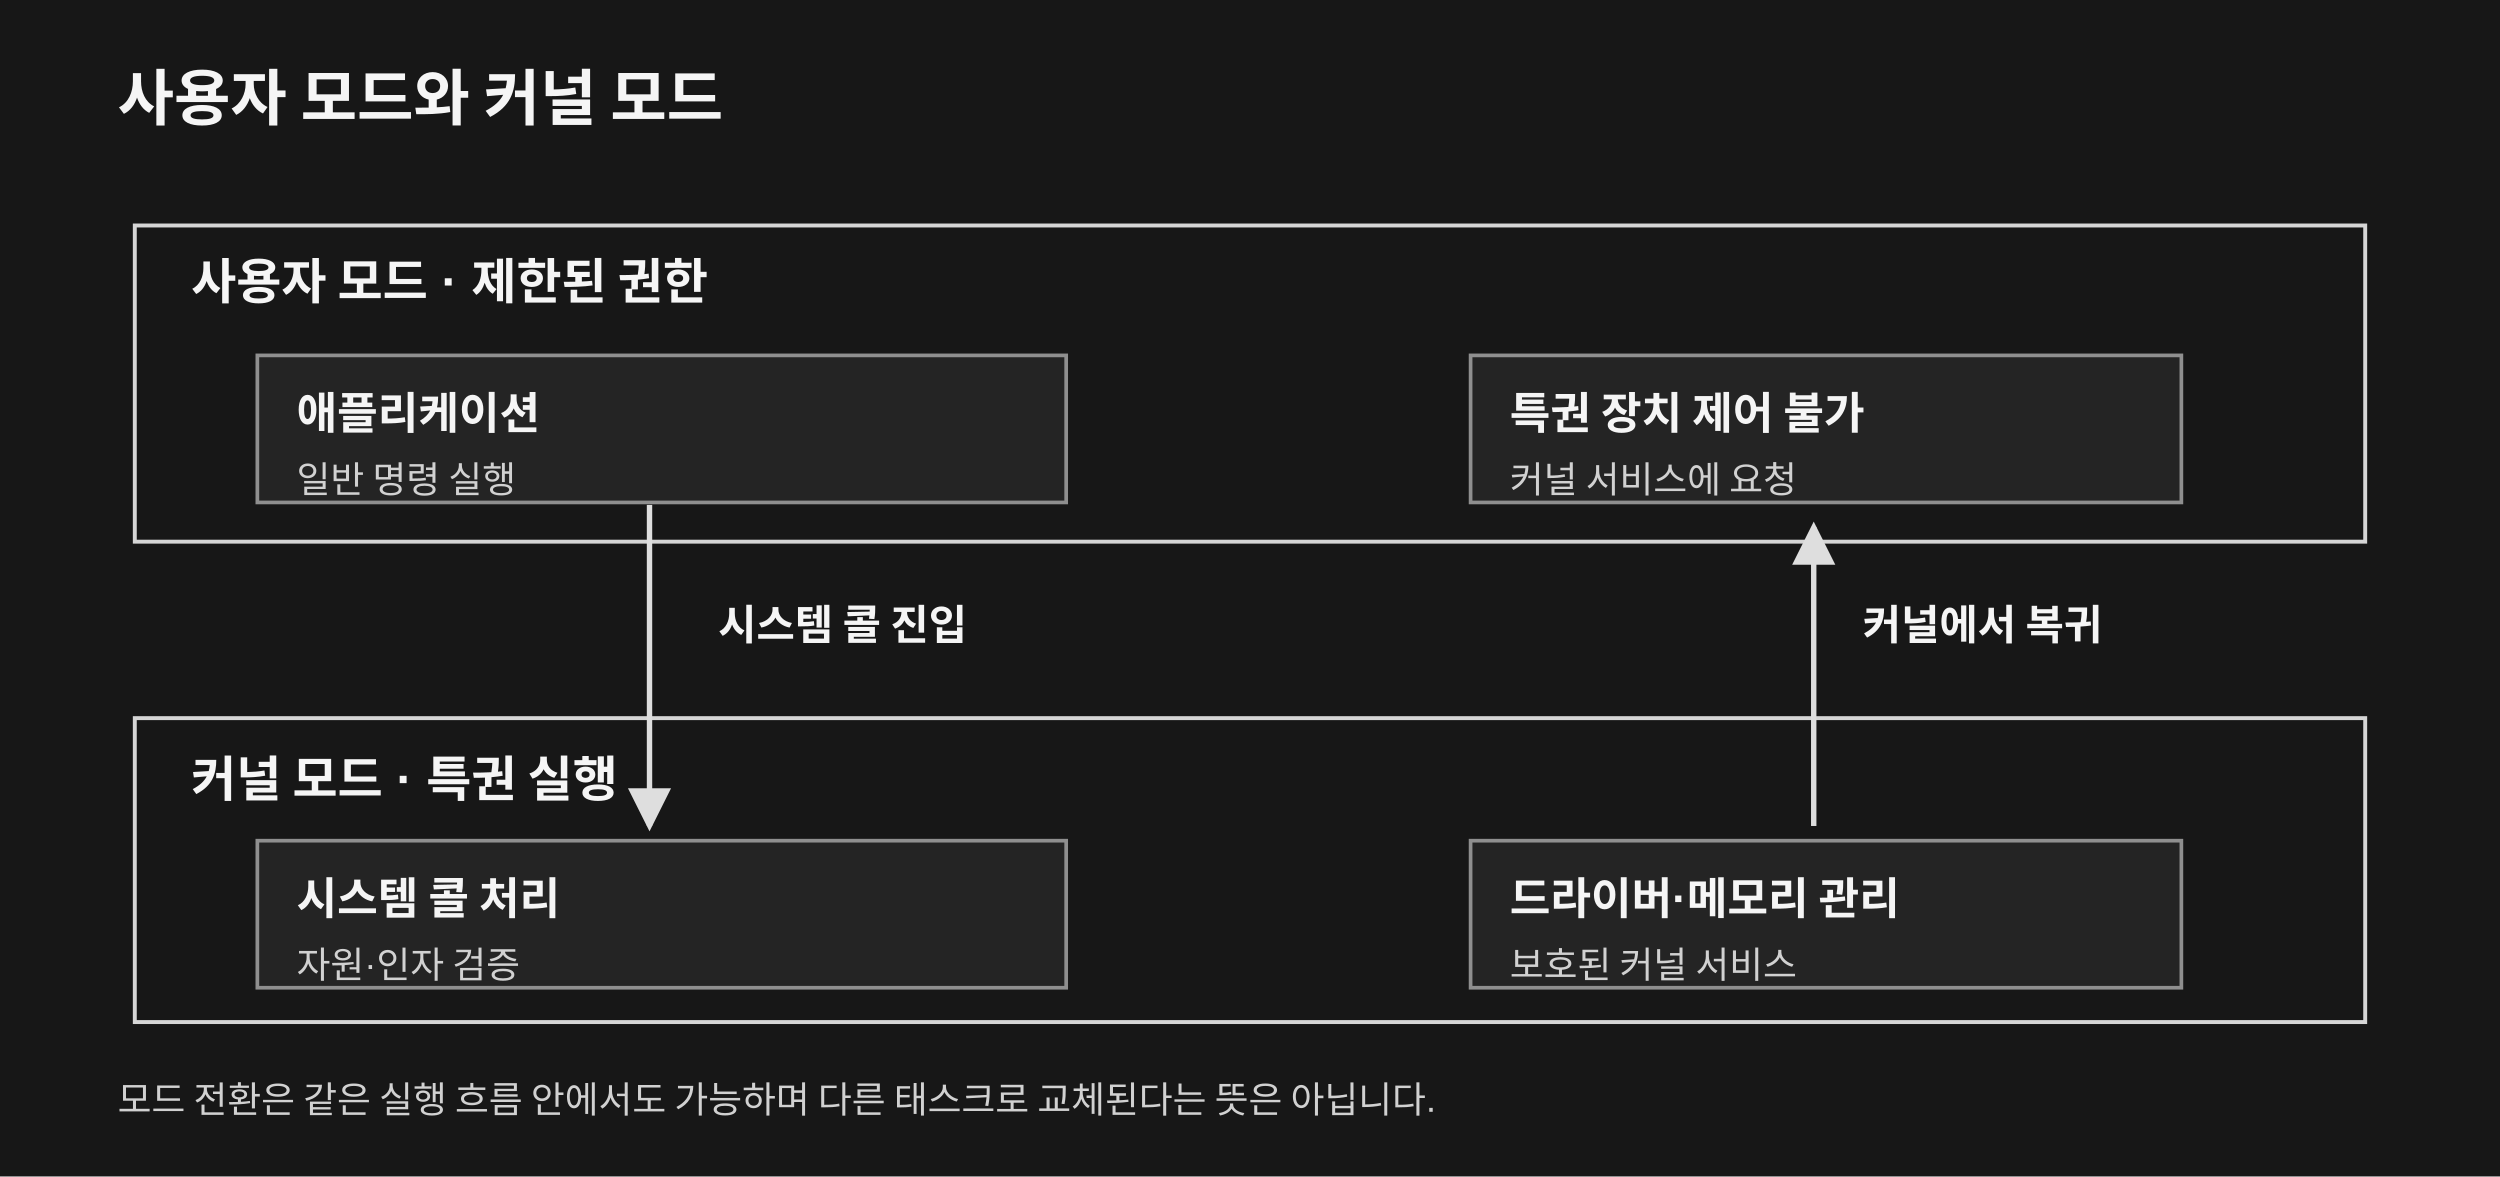
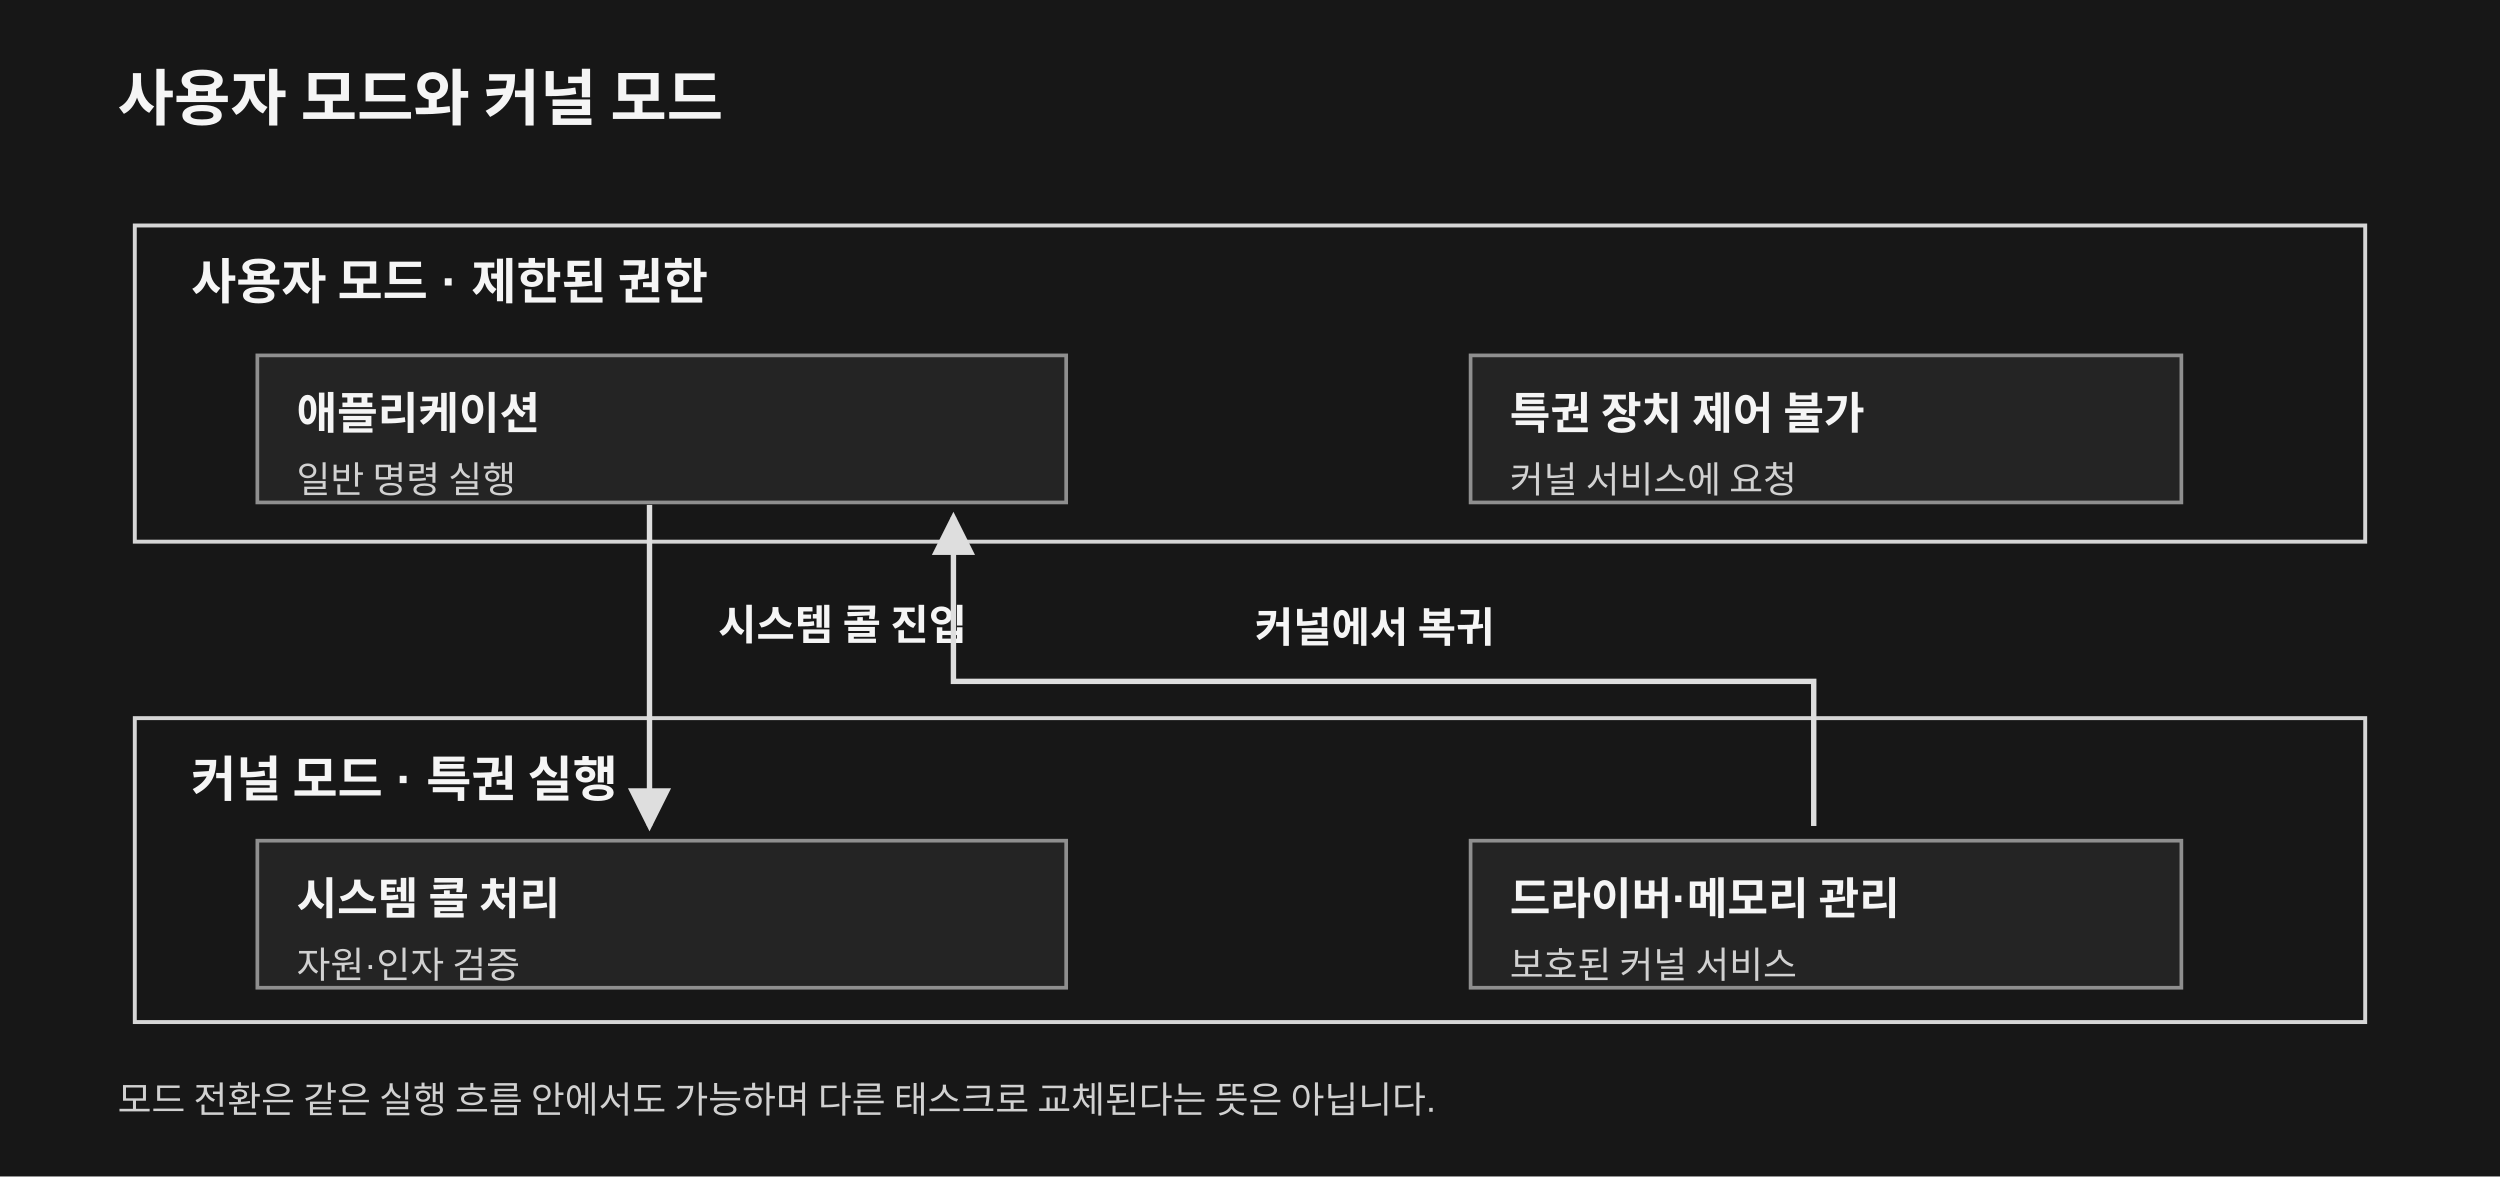
<svg xmlns="http://www.w3.org/2000/svg" viewBox="0 0 1020 480" role="img" aria-labelledby="os-title os-desc">
  <defs>
    <marker id="end" markerWidth="8" markerHeight="8" refX="7" refY="4" orient="auto">
      <path d="M0 0L8 4L0 8Z" fill="#dedede" />
    </marker>
    <style>
.bg{fill:#171717}.panel{fill:#242424;stroke:#8f8f8f;stroke-width:1.5}.outlined{fill:none;stroke:#d6d6d6;stroke-width:1.6}.soft{fill:#303030;stroke:#a8a8a8;stroke-width:1.5}.label{fill:#f5f5f5;font-family:Arial,"Noto Sans KR",sans-serif;font-weight:600}.muted{fill:#d1d1d1;font-family:Arial,"Noto Sans KR",sans-serif;font-weight:400}.arrow{fill:none;stroke:#dedede;stroke-width:2.2;marker-end:url(#end)}.plain{fill:none;stroke:#b7b7b7;stroke-width:1.8}.dash{fill:none;stroke:#bcbcbc;stroke-width:1.6;stroke-dasharray:7 6}.sep{stroke:#777;stroke-width:1}
</style>
  </defs>
  <rect class="bg" width="1020" height="480" />
  <text class="label" x="48" y="49" font-size="25" text-anchor="start">사용자 모드와 커널 모드</text>
  <rect class="outlined" x="55" y="92" width="910" height="129" />
  <text class="label" x="78" y="122" font-size="20" text-anchor="start">사용자 모드 · 제한된 권한</text>
  <rect class="panel" x="105" y="145" width="330" height="60" />
  <text class="label" x="121" y="175" font-size="18" text-anchor="start">애플리케이션</text>
  <text class="muted" x="121" y="201" font-size="15" text-anchor="start">일반 명령 실행</text>
  <rect class="panel" x="600" y="145" width="290" height="60" />
  <text class="label" x="616" y="175" font-size="18" text-anchor="start">특권 장치 제어 불가</text>
  <text class="muted" x="616" y="201" font-size="15" text-anchor="start">커널 서비스에 요청</text>
  <rect class="outlined" x="55" y="293" width="910" height="124" />
  <text class="label" x="78" y="325" font-size="20" text-anchor="start">커널 모드 · 특권 실행</text>
  <rect class="panel" x="105" y="343" width="330" height="60" />
  <text class="label" x="121" y="373" font-size="18" text-anchor="start">시스템 콜 처리</text>
  <text class="muted" x="121" y="399" font-size="15" text-anchor="start">자원·인자 검증</text>
  <rect class="panel" x="600" y="343" width="290" height="60" />
  <text class="label" x="616" y="373" font-size="18" text-anchor="start">드라이버·메모리 관리</text>
  <text class="muted" x="616" y="399" font-size="15" text-anchor="start">보호된 커널 서비스</text>
  <path class="arrow" d="M265 206L265 337" />
  <text class="label" x="293" y="261" font-size="17" text-anchor="start">시스템 콜 진입</text>
-   <path class="arrow" d="M740 337L740 215" />
-   <text class="label" x="760" y="261" font-size="17" text-anchor="start">커널에서 복귀</text>
+   <path class="arrow" d="M740 337V278H389V211" />
+   <text class="label" x="512" y="262" font-size="17" text-anchor="start">커널에서 복귀</text>
  <text class="muted" x="48" y="454" font-size="15" text-anchor="start">모드 전환은 같은 실행 흐름 안에서도 가능하며 다른 태스크로 교체된다는 뜻은 아닙니다.</text>
  <style id="os-prefers-light">
@media (prefers-color-scheme: light){

.bg{fill:#f9fafb}.panel{fill:#edf0f4;stroke:#596075;stroke-width:1.5}.outlined{fill:none;stroke:#405067;stroke-width:1.6}.soft{fill:#e1e6eb;stroke:#596075;stroke-width:1.5}.label{fill:#202632;font-family:Arial,"Noto Sans KR",sans-serif;font-weight:600}.muted{fill:#405067;font-family:Arial,"Noto Sans KR",sans-serif;font-weight:400}.arrow{fill:none;stroke:#354155;stroke-width:2.2;marker-end:url(#end)}.plain{fill:none;stroke:#596075;stroke-width:1.8}.dash{fill:none;stroke:#596075;stroke-width:1.6;stroke-dasharray:7 6}.sep{stroke:#777;stroke-width:1}

[fill="#dedede"]{fill:#354155}
[stroke="#dedede"]{stroke:#354155}
}
</style>
</svg>
